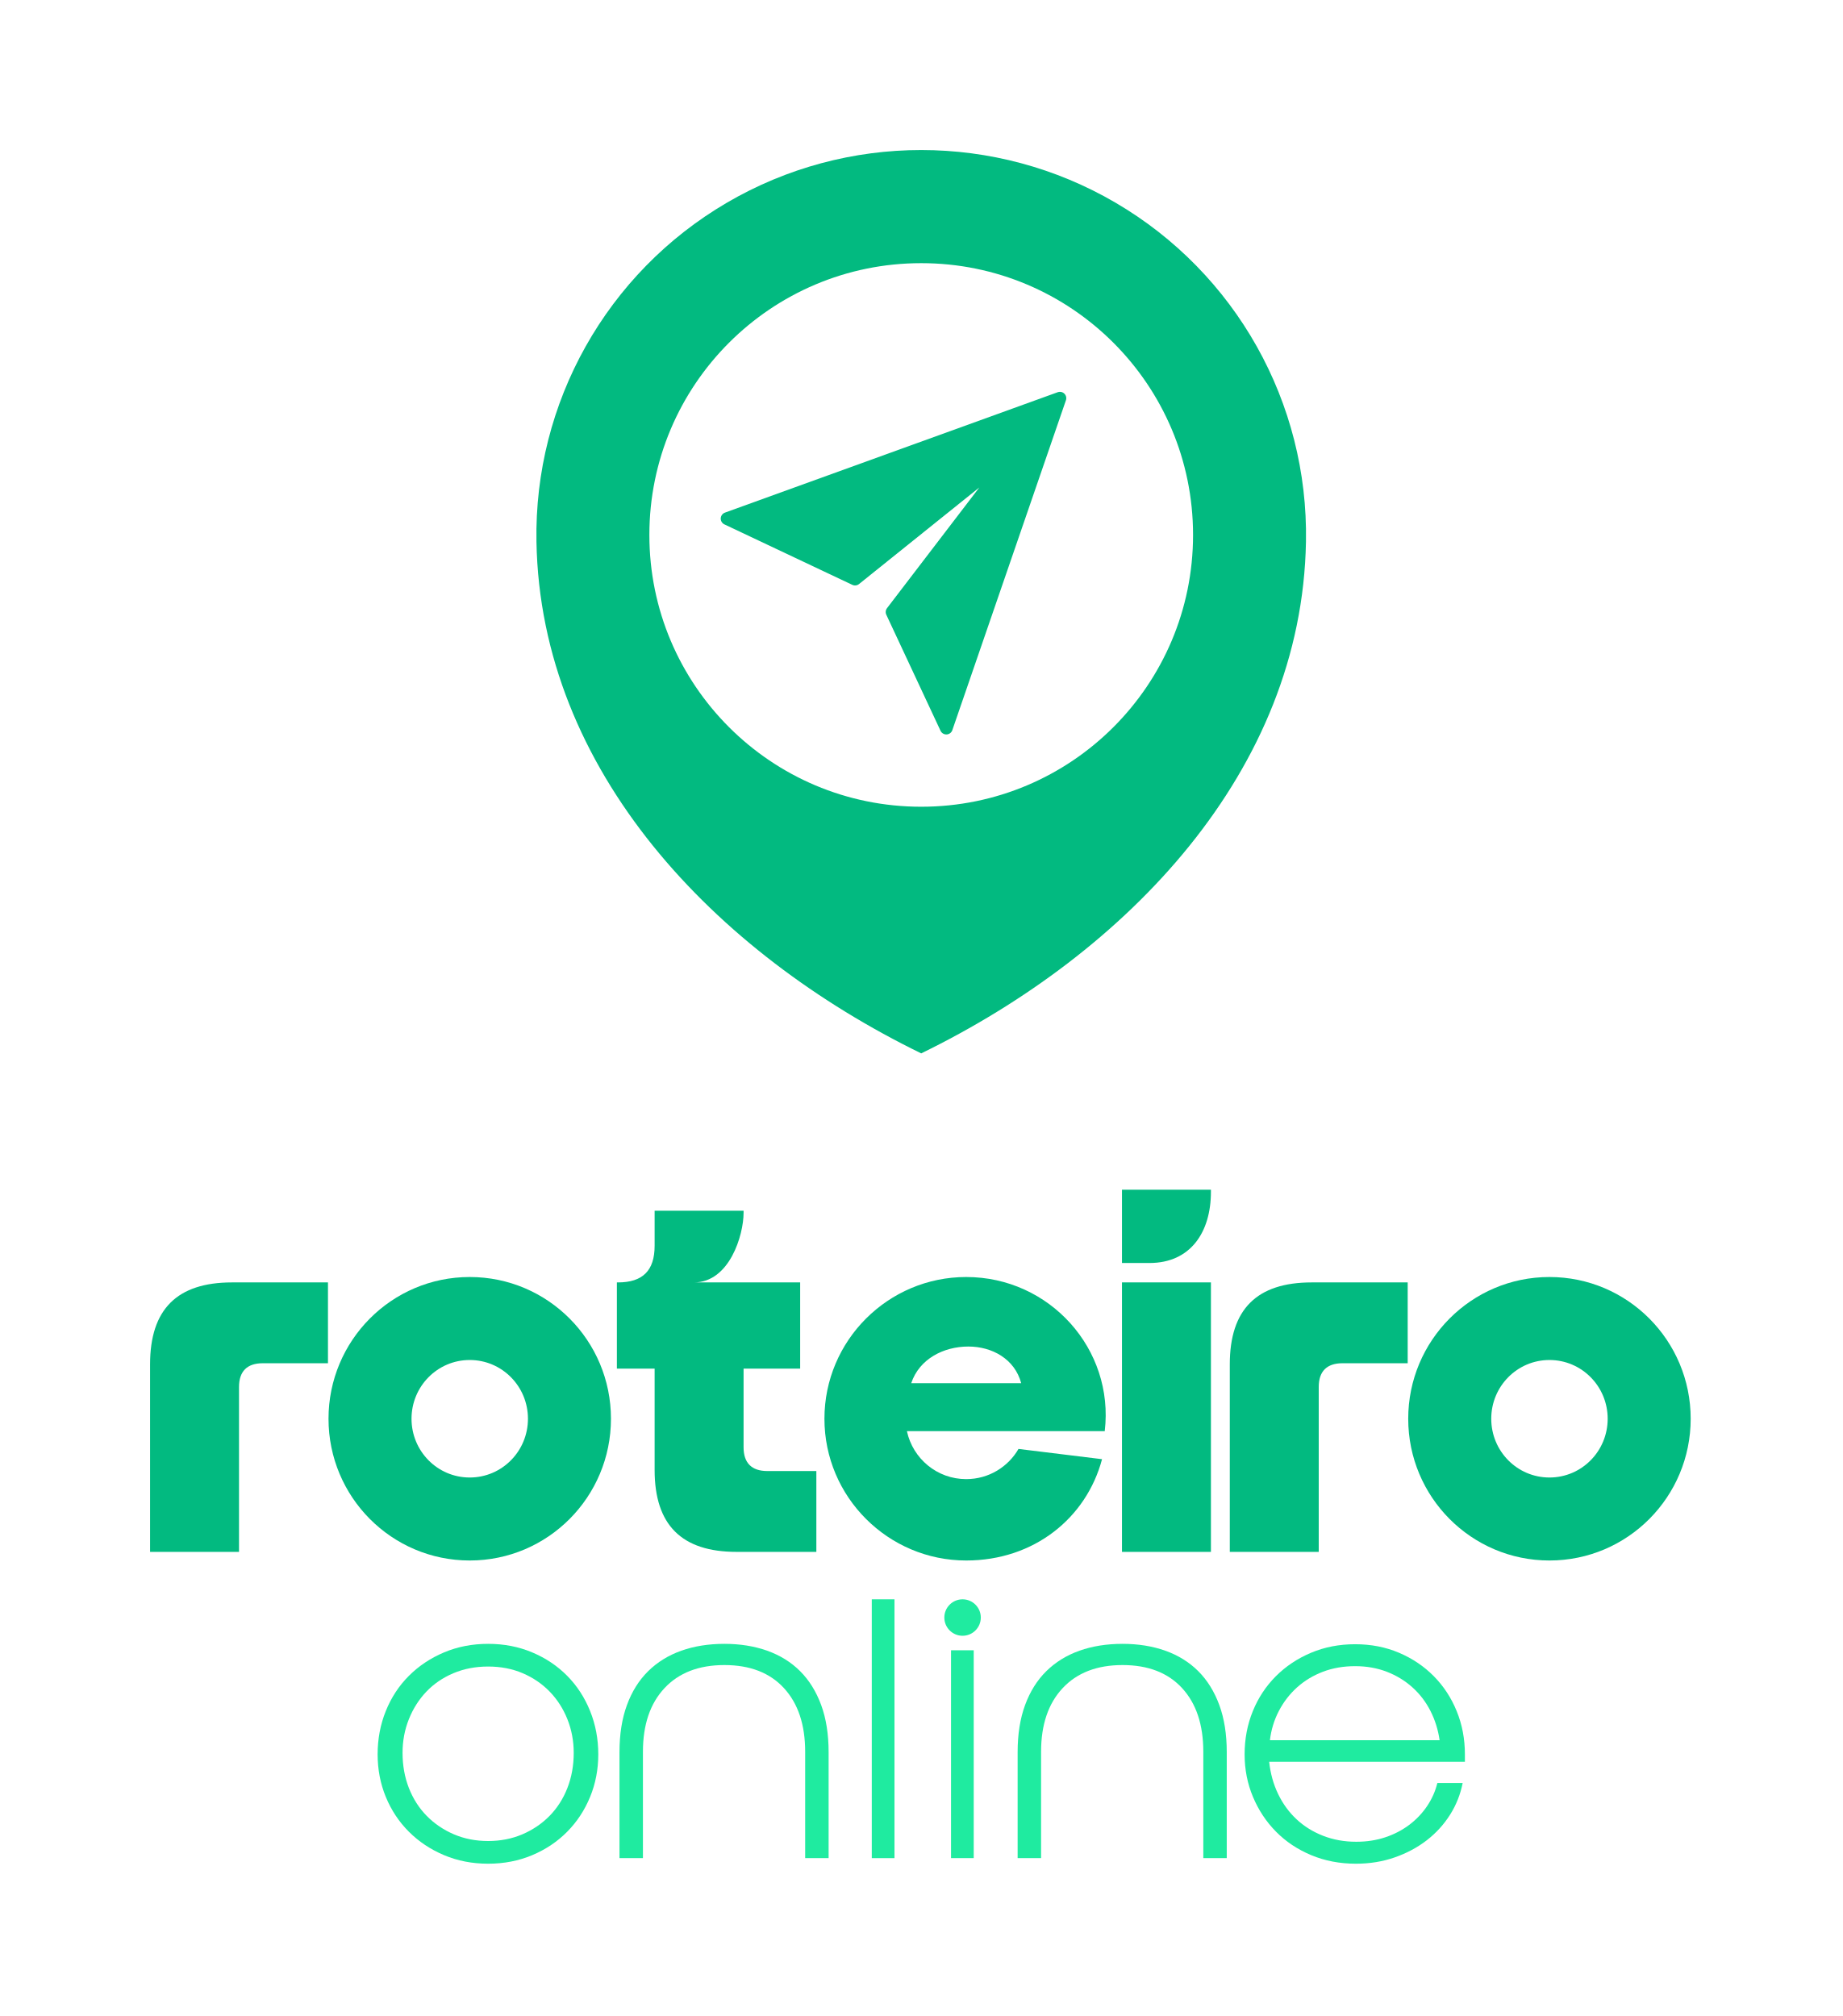
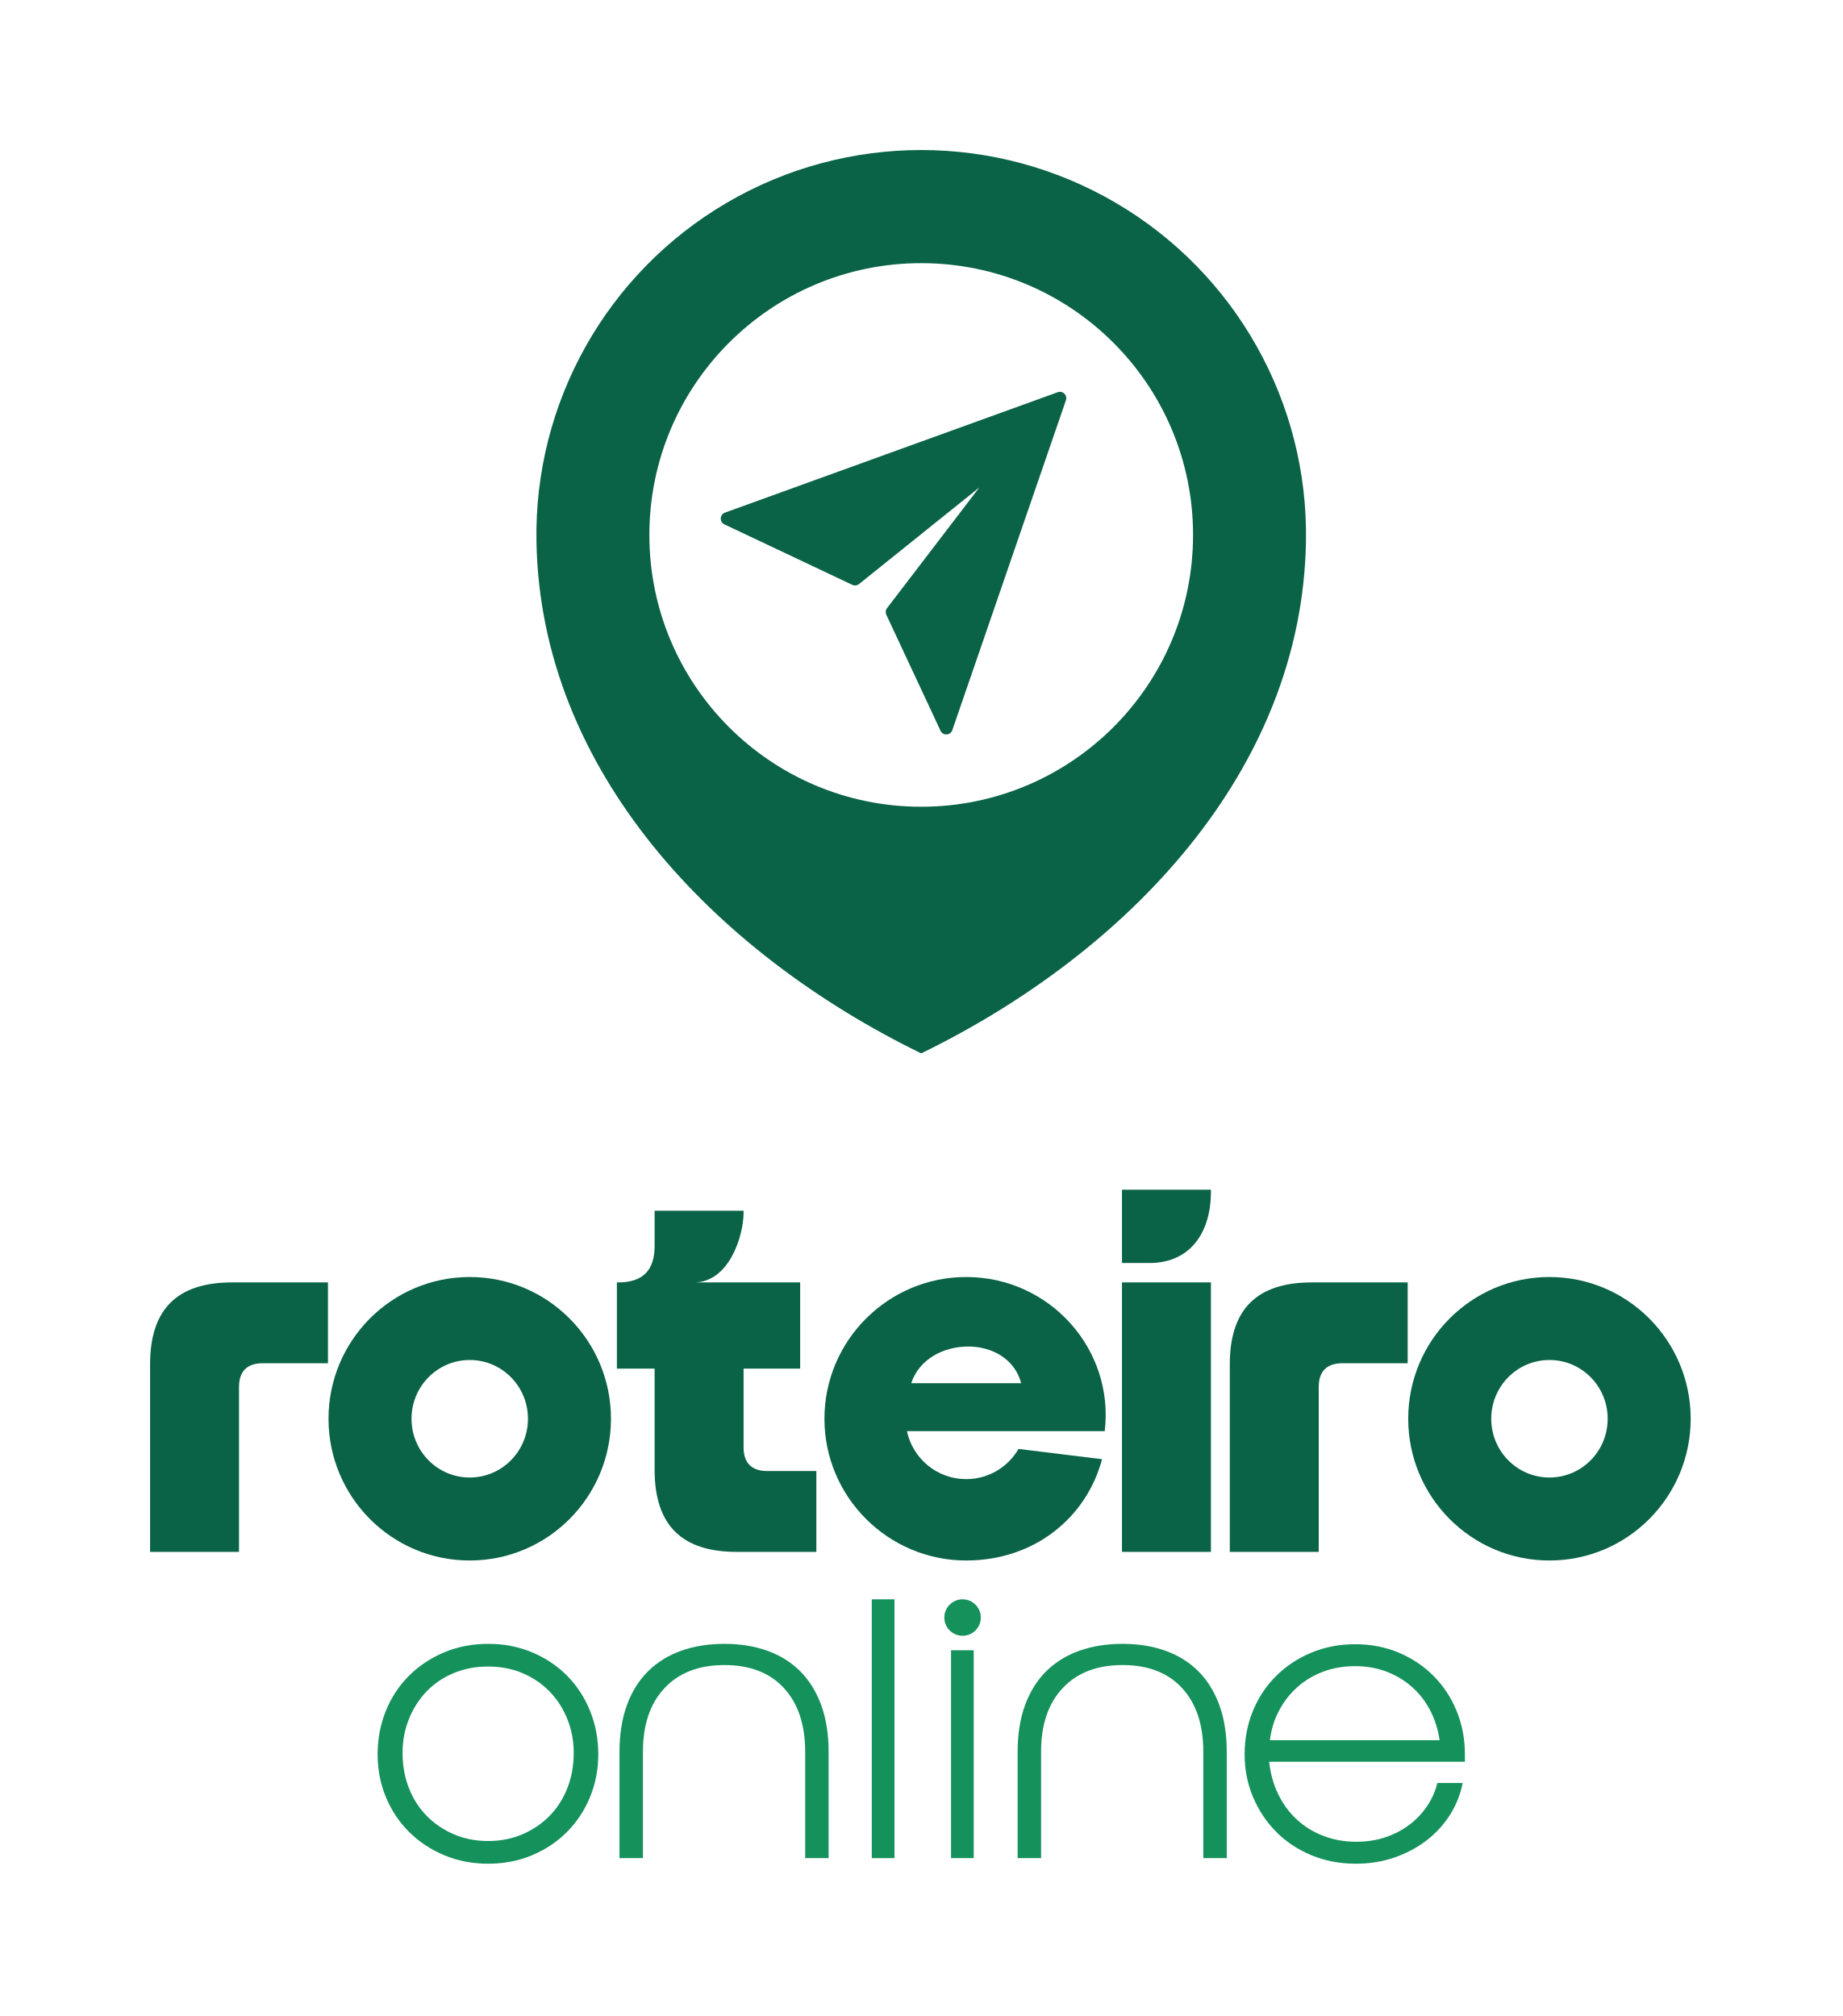
<svg xmlns="http://www.w3.org/2000/svg" viewBox="0 0 528.6 579.4" width="529" height="579">
  <g transform="translate(264.32 36.07) scale(0.25361)">
    <g transform="translate(-540.5)">
-       <path fill-rule="evenodd" fill="#02BA80" d="M976.43 471.61 C971.89 731.57 774.18 937.53 540.50 1051.50 C306.82 937.53 109.11 731.57 104.57 471.61 A436.0 436.0 0 1 1 976.43 471.61Z M232.5 464.0 a308.0 308.0 0 1 0 616.0 0 a308.0 308.0 0 1 0 -616.0 0Z" />
-       <polygon points="697.64,309.03 320.58,445.49 465.53,514.01 648.25,367.28 507.49,551.36 568.93,682.86" fill="#02BA80" stroke="#02BA80" stroke-width="14.44" stroke-linejoin="round" />
+       <path fill-rule="evenodd" fill="#0A6346" d="M976.43 471.61 C971.89 731.57 774.18 937.53 540.50 1051.50 C306.82 937.53 109.11 731.57 104.57 471.61 A436.0 436.0 0 1 1 976.43 471.61Z M232.5 464.0 a308.0 308.0 0 1 0 616.0 0 a308.0 308.0 0 1 0 -616.0 0Z" />
+       <polygon points="697.64,309.03 320.58,445.49 465.53,514.01 648.25,367.28 507.49,551.36 568.93,682.86" fill="#0A6346" stroke="#0A6346" stroke-width="14.44" stroke-linejoin="round" />
    </g>
  </g>
-   <g fill="#02BA80" transform="translate(-189.82 22.80)">
+   <g fill="#0A6346" transform="translate(-189.82 22.80)">
    <path d="M 258.117 423.211 L 232.559 423.211 L 232.559 369.309 C 232.559 353.508 240.305 345.766 256.105 345.766 L 283.676 345.766 L 283.676 368.996 L 264.934 368.996 C 260.441 368.996 258.117 371.32 258.117 375.812 Z M 258.117 423.211 " />
    <path d="M 324.41 401.836 C 333.707 401.836 341.141 394.246 341.141 384.949 C 341.141 375.656 333.707 368.066 324.41 368.066 C 315.117 368.066 307.684 375.656 307.684 384.949 C 307.684 394.246 315.117 401.836 324.41 401.836 M 324.41 344.215 C 346.871 344.215 364.992 362.492 364.992 384.949 C 364.992 407.41 346.871 425.688 324.41 425.688 C 301.953 425.688 283.832 407.41 283.832 384.949 C 283.832 362.492 301.953 344.215 324.41 344.215 " />
    <path d="M 377.539 325.164 L 403.098 325.164 L 403.098 325.781 C 403.098 332.133 399.07 345.766 388.848 345.766 L 419.359 345.766 L 419.359 370.547 L 403.098 370.547 L 403.098 393.16 C 403.098 397.652 405.422 399.977 409.91 399.977 L 424.008 399.977 L 424.008 423.211 L 401.082 423.211 C 385.285 423.211 377.539 415.465 377.539 399.668 L 377.539 370.547 L 366.695 370.547 L 366.695 345.766 L 367.008 345.766 C 374.133 345.766 377.539 342.355 377.539 335.23 Z M 377.539 325.164 " />
    <path d="M 482.867 374.727 C 481.008 367.758 474.504 364.195 467.688 364.195 C 460.562 364.195 453.594 367.758 451.27 374.727 Z M 467.066 402.301 C 473.574 402.301 479.148 398.738 482.094 393.625 L 506.102 396.57 C 501.609 413.453 486.582 425.688 467.066 425.688 C 444.609 425.688 426.332 407.41 426.332 384.953 C 426.332 362.492 444.609 344.215 467.066 344.215 C 491.074 344.215 509.664 364.969 506.875 388.516 L 450.031 388.516 C 451.734 396.414 458.703 402.301 467.066 402.301 " />
    <path d="M 511.828 345.766 L 537.387 345.766 L 537.387 423.211 L 511.828 423.211 Z M 519.73 340.188 L 511.828 340.188 L 511.828 319.121 L 537.387 319.121 L 537.387 319.742 C 537.387 331.359 531.5 340.188 519.73 340.188 " />
    <path d="M 568.367 423.211 L 542.809 423.211 L 542.809 369.309 C 542.809 353.508 550.555 345.766 566.352 345.766 L 593.926 345.766 L 593.926 368.996 L 575.18 368.996 C 570.691 368.996 568.367 371.32 568.367 375.812 Z M 568.367 423.211 " />
    <path d="M 634.66 401.836 C 643.953 401.836 651.391 394.246 651.391 384.949 C 651.391 375.656 643.953 368.066 634.66 368.066 C 625.367 368.066 617.934 375.656 617.934 384.949 C 617.934 394.246 625.367 401.836 634.66 401.836 M 634.66 344.215 C 657.121 344.215 675.242 362.492 675.242 384.949 C 675.242 407.41 657.121 425.688 634.66 425.688 C 612.203 425.688 594.078 407.41 594.078 384.949 C 594.078 362.492 612.203 344.215 634.66 344.215 " />
  </g>
-   <g fill="#1FEBA0" transform="translate(-436.24 195.46) scale(0.8)">
+   <g fill="#15915C" transform="translate(-436.24 195.46) scale(0.8)">
    <path d="M 720.148 354.379 C 715.605 354.379 711.438 355.184 707.652 356.785 C 703.867 358.391 700.637 360.594 697.965 363.402 C 695.289 366.207 693.195 369.508 691.68 373.293 C 690.168 377.082 689.41 381.109 689.41 385.387 C 689.41 389.93 690.168 394.141 691.68 398.016 C 693.195 401.891 695.336 405.234 698.098 408.043 C 700.855 410.848 704.113 413.051 707.852 414.656 C 711.594 416.258 715.695 417.062 720.148 417.062 C 724.602 417.062 728.703 416.258 732.445 414.656 C 736.188 413.051 739.438 410.848 742.203 408.043 C 744.961 405.234 747.102 401.891 748.617 398.016 C 750.129 394.141 750.891 389.93 750.891 385.387 C 750.891 381.109 750.129 377.082 748.617 373.293 C 747.102 369.508 744.984 366.207 742.27 363.402 C 739.551 360.594 736.32 358.391 732.578 356.785 C 728.836 355.184 724.695 354.379 720.148 354.379 M 720.148 425.215 C 714.445 425.215 709.168 424.188 704.312 422.141 C 699.453 420.09 695.246 417.285 691.68 413.719 C 688.117 410.16 685.355 405.992 683.395 401.223 C 681.434 396.461 680.457 391.355 680.457 385.922 C 680.457 380.398 681.434 375.211 683.395 370.352 C 685.355 365.496 688.117 361.285 691.68 357.723 C 695.246 354.16 699.453 351.352 704.312 349.301 C 709.168 347.254 714.445 346.227 720.148 346.227 C 725.852 346.227 731.129 347.254 735.988 349.301 C 740.844 351.352 745.031 354.16 748.551 357.723 C 752.07 361.285 754.809 365.496 756.77 370.352 C 758.727 375.211 759.711 380.398 759.711 385.922 C 759.711 391.355 758.727 396.461 756.77 401.223 C 754.809 405.992 752.07 410.16 748.551 413.719 C 745.031 417.285 740.844 420.09 735.988 422.141 C 731.129 424.188 725.852 425.215 720.148 425.215 " />
    <path d="M 775.75 423.211 L 767.328 423.211 L 767.328 385.117 C 767.328 378.703 768.219 373.07 770.004 368.215 C 771.781 363.359 774.324 359.305 777.621 356.051 C 780.914 352.801 784.883 350.352 789.516 348.699 C 794.145 347.051 799.316 346.227 805.02 346.227 C 810.633 346.227 815.754 347.051 820.391 348.699 C 825.02 350.352 828.965 352.801 832.219 356.051 C 835.469 359.305 837.984 363.359 839.77 368.215 C 841.551 373.07 842.441 378.703 842.441 385.117 L 842.441 423.211 L 834.02 423.211 L 834.02 384.988 C 834.02 375.277 831.48 367.656 826.402 362.133 C 821.324 356.609 814.195 353.848 805.02 353.848 C 795.84 353.848 788.668 356.609 783.5 362.133 C 778.332 367.656 775.75 375.277 775.75 384.988 Z M 775.75 423.211 " />
    <path d="M866.098 423.211 L857.945 423.211 L857.945 330.23 L866.098 330.23 Z" />
    <path d="M886.41 348.528 L894.562 348.528 L894.562 423.211 L886.41 423.211 Z M884.006 336.779 a6.549 6.549 0 1 0 13.098 0 a6.549 6.549 0 1 0 -13.098 0Z" />
    <path d="M 918.754 423.211 L 910.332 423.211 L 910.332 385.117 C 910.332 378.703 911.223 373.07 913.008 368.215 C 914.789 363.359 917.328 359.305 920.625 356.051 C 923.918 352.801 927.887 350.352 932.52 348.699 C 937.152 347.051 942.32 346.227 948.023 346.227 C 953.637 346.227 958.758 347.051 963.395 348.699 C 968.023 350.352 971.969 352.801 975.223 356.051 C 978.473 359.305 980.988 363.359 982.773 368.215 C 984.555 373.07 985.445 378.703 985.445 385.117 L 985.445 423.211 L 977.023 423.211 L 977.023 384.988 C 977.023 375.277 974.484 367.656 969.406 362.133 C 964.328 356.609 957.199 353.848 948.023 353.848 C 938.844 353.848 931.672 356.609 926.508 362.133 C 921.336 367.656 918.754 375.277 918.754 384.988 Z M 918.754 423.211 " />
    <path d="M 1061.895 380.844 C 1061.359 377.102 1060.266 373.605 1058.617 370.352 C 1056.969 367.102 1054.809 364.27 1052.137 361.863 C 1049.461 359.461 1046.391 357.59 1042.914 356.25 C 1039.441 354.914 1035.652 354.246 1031.555 354.246 C 1027.367 354.246 1023.512 354.914 1019.992 356.25 C 1016.473 357.59 1013.379 359.461 1010.703 361.863 C 1008.031 364.27 1005.848 367.102 1004.156 370.352 C 1002.461 373.605 1001.395 377.102 1000.949 380.844 Z M 1000.68 388.594 C 1001.125 392.785 1002.195 396.637 1003.887 400.156 C 1005.578 403.676 1007.785 406.703 1010.504 409.242 C 1013.219 411.785 1016.406 413.766 1020.062 415.191 C 1023.711 416.617 1027.676 417.328 1031.957 417.328 C 1035.699 417.328 1039.172 416.797 1042.379 415.727 C 1045.586 414.656 1048.461 413.164 1051 411.25 C 1053.539 409.332 1055.676 407.086 1057.414 404.5 C 1059.152 401.918 1060.375 399.152 1061.09 396.215 L 1070.18 396.215 C 1069.375 400.312 1067.863 404.121 1065.633 407.641 C 1063.406 411.16 1060.621 414.211 1057.281 416.797 C 1053.941 419.379 1050.109 421.43 1045.789 422.941 C 1041.465 424.457 1036.812 425.215 1031.82 425.215 C 1026.027 425.215 1020.684 424.188 1015.785 422.141 C 1010.883 420.094 1006.672 417.285 1003.152 413.719 C 999.633 410.16 996.871 405.992 994.867 401.223 C 992.863 396.461 991.859 391.355 991.859 385.922 C 991.859 380.398 992.84 375.23 994.801 370.418 C 996.758 365.605 999.523 361.422 1003.086 357.855 C 1006.648 354.293 1010.859 351.484 1015.715 349.434 C 1020.57 347.387 1025.852 346.363 1031.555 346.363 C 1037.254 346.363 1042.512 347.387 1047.324 349.434 C 1052.137 351.484 1056.301 354.293 1059.82 357.855 C 1063.34 361.422 1066.078 365.605 1068.039 370.418 C 1070 375.23 1070.98 380.398 1070.98 385.922 L 1070.98 388.594 Z M 1000.68 388.594 " />
  </g>
</svg>
